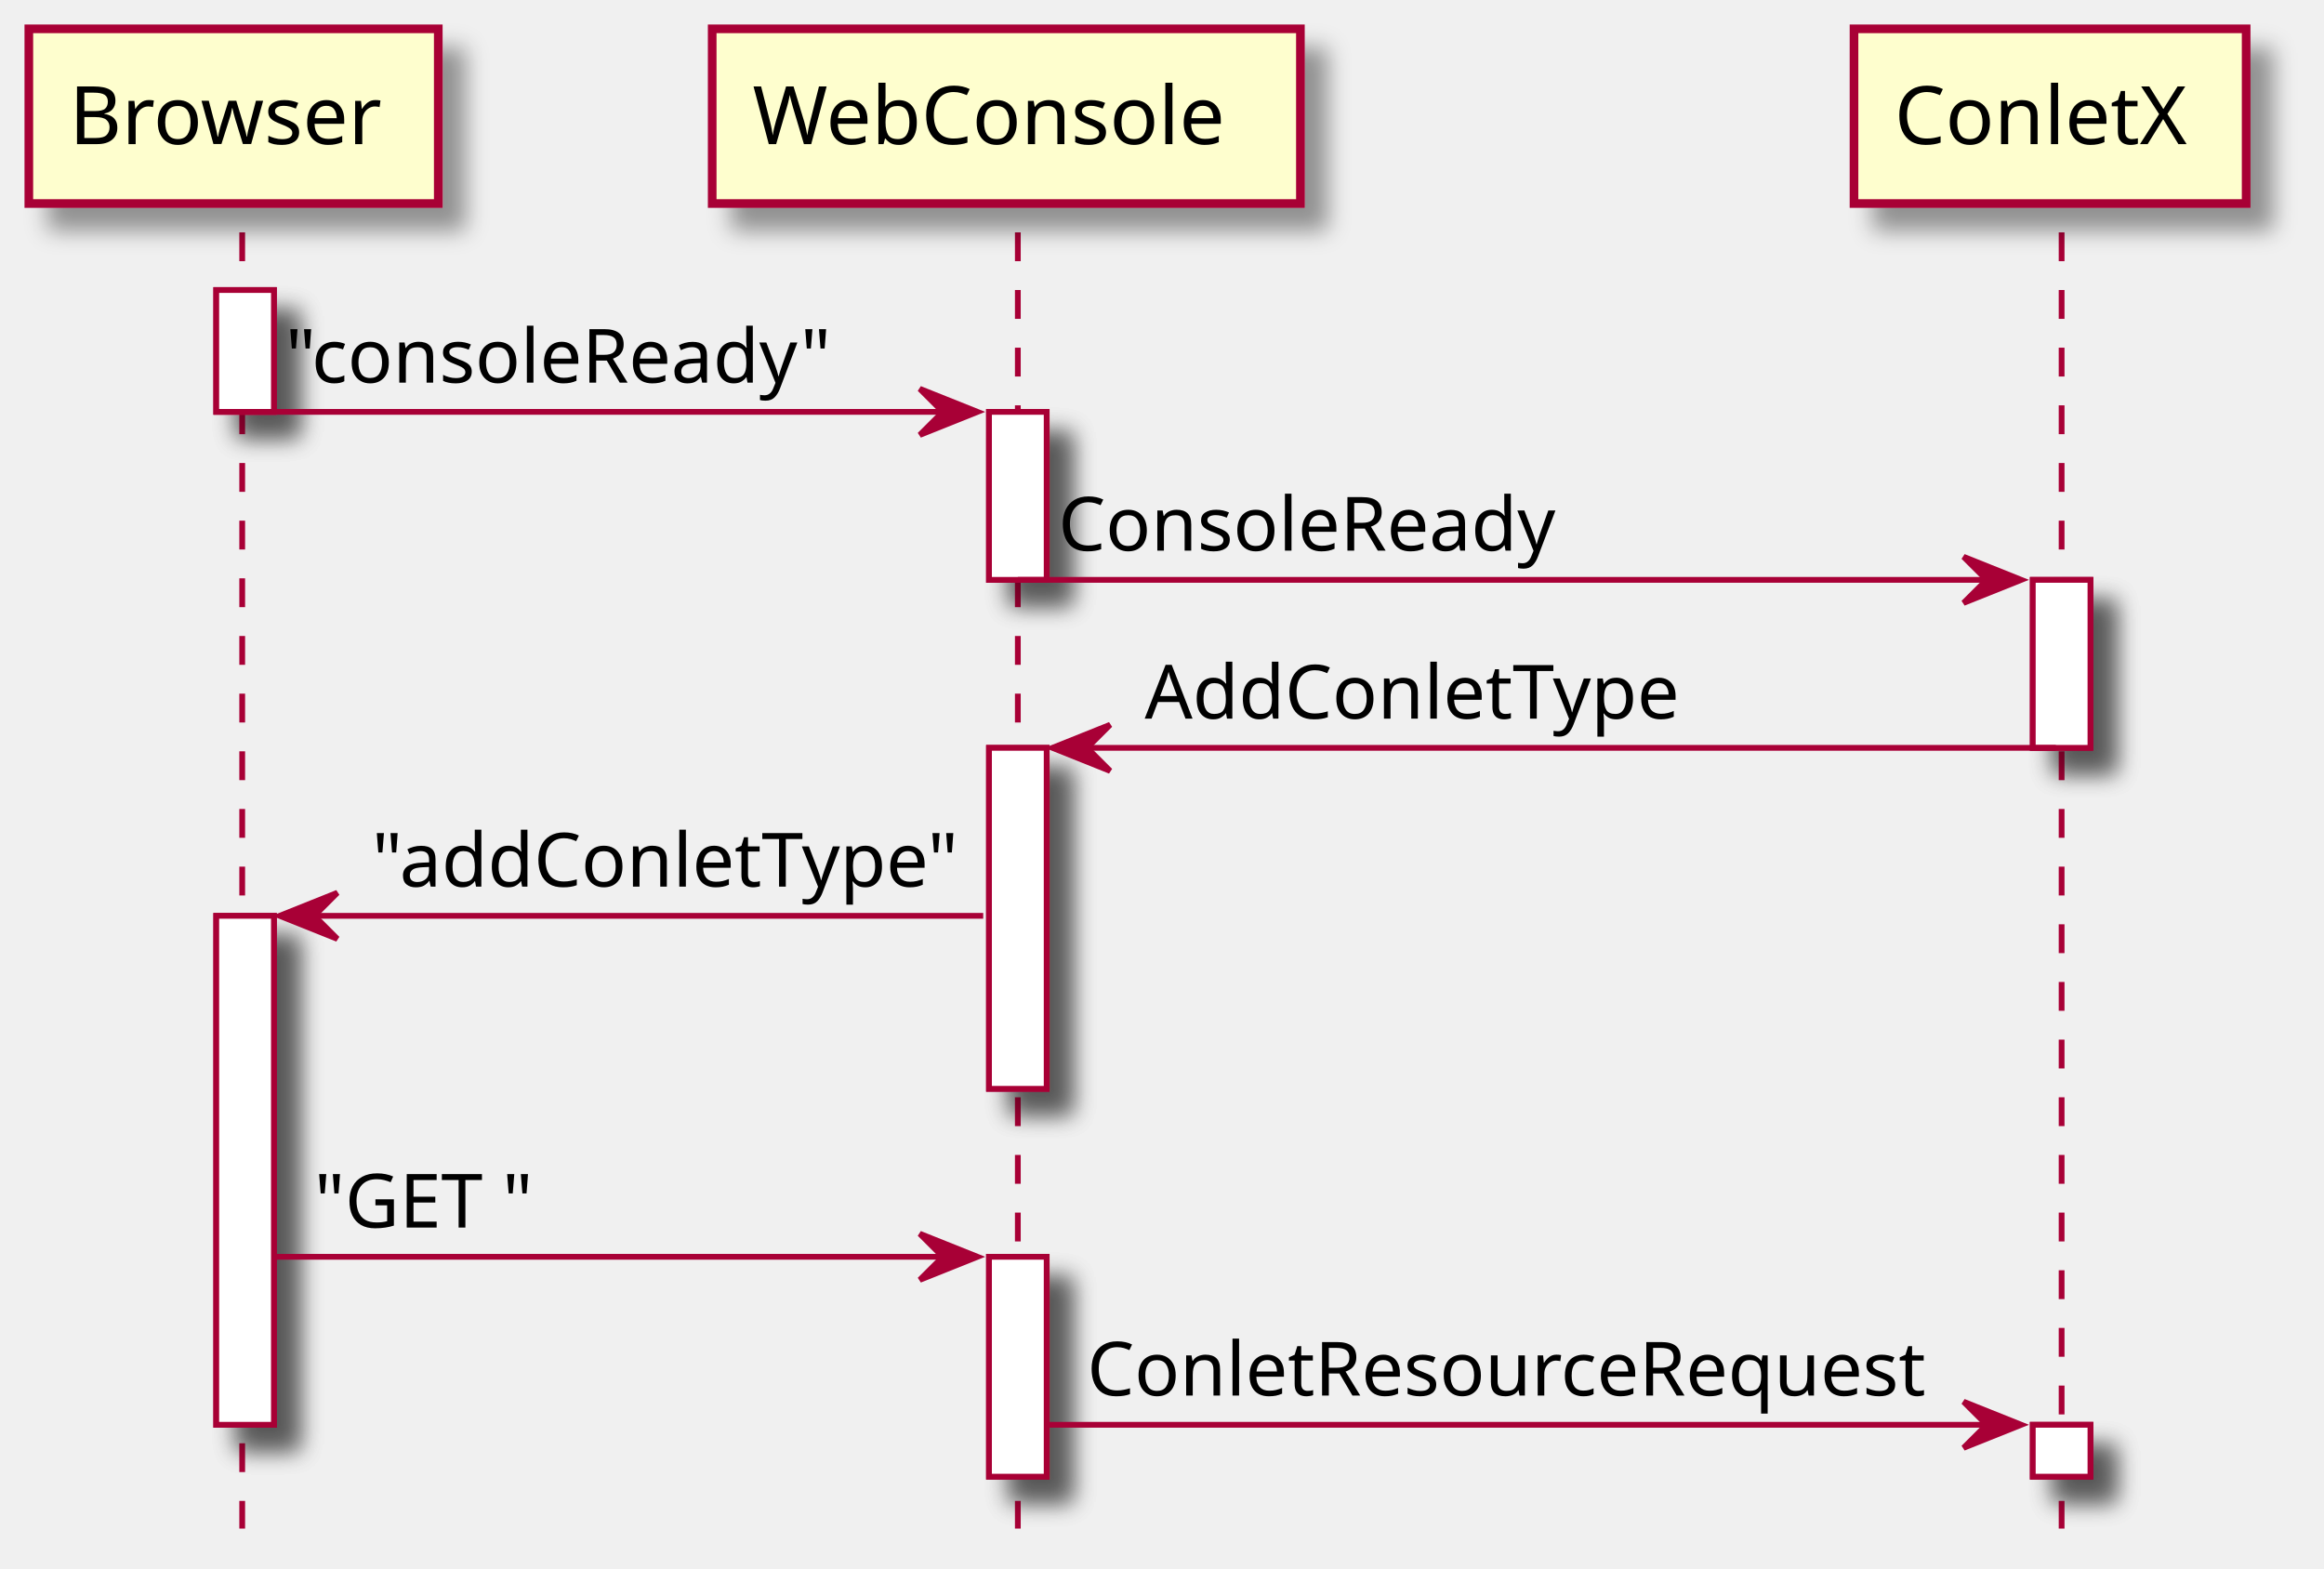
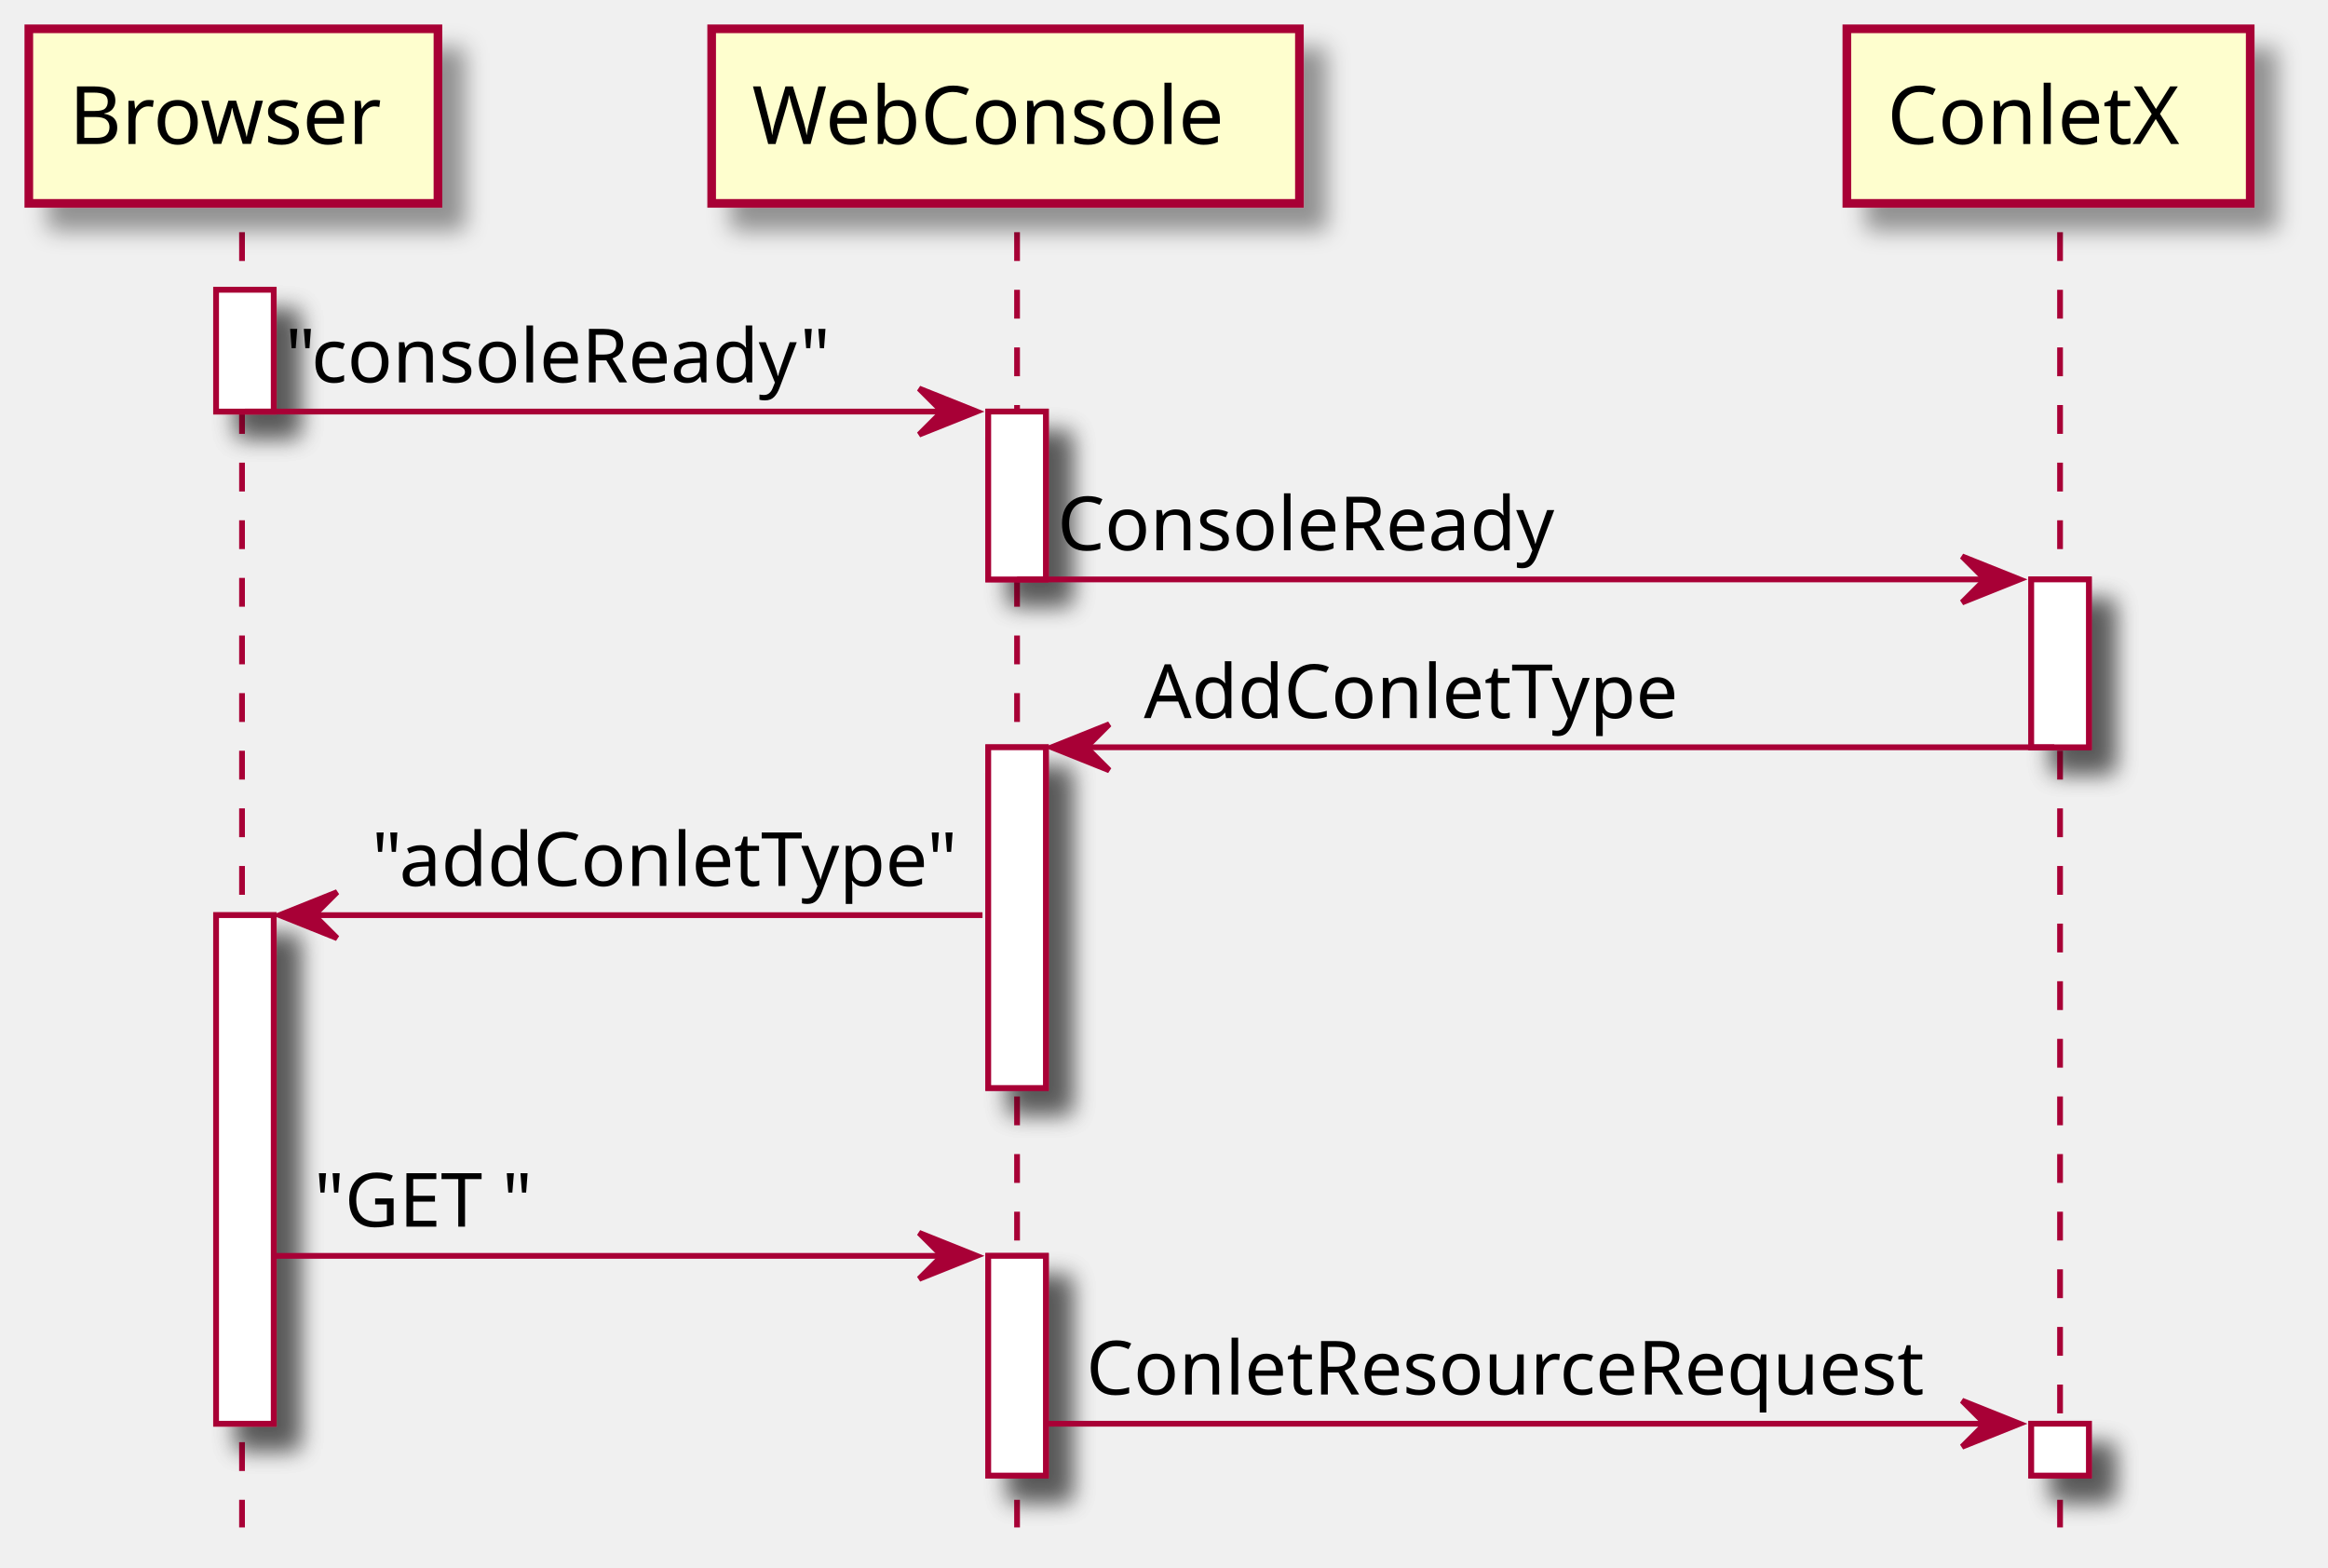
- <svg xmlns="http://www.w3.org/2000/svg" contentScriptType="application/ecmascript" contentStyleType="text/css" height="272px" preserveAspectRatio="none" style="width:403px;height:272px;background:#FFFFFF;" version="1.1" viewBox="0 0 403 272" width="403px" zoomAndPan="magnify">
+ <svg xmlns="http://www.w3.org/2000/svg" contentScriptType="application/ecmascript" contentStyleType="text/css" height="272px" preserveAspectRatio="none" style="width:404px;height:272px;background:#FFFFFF;" version="1.1" viewBox="0 0 404 272" width="404px" zoomAndPan="magnify">
  <defs>
    <filter height="300%" id="f1a8ocgl134uuv" width="300%" x="-1" y="-1">
      <feGaussianBlur result="blurOut" stdDeviation="2.0" />
      <feColorMatrix in="blurOut" result="blurOut2" type="matrix" values="0 0 0 0 0 0 0 0 0 0 0 0 0 0 0 0 0 0 .4 0" />
      <feOffset dx="4.0" dy="4.0" in="blurOut2" result="blurOut3" />
      <feBlend in="SourceGraphic" in2="blurOut3" mode="normal" />
    </filter>
  </defs>
  <g>
    <rect fill="#FFFFFF" filter="url(#f1a8ocgl134uuv)" height="21.133" style="stroke:#A80036;stroke-width:1.0;" width="10" x="37.5" y="50.297" />
    <rect fill="#FFFFFF" filter="url(#f1a8ocgl134uuv)" height="88.266" style="stroke:#A80036;stroke-width:1.0;" width="10" x="37.5" y="158.828" />
    <rect fill="#FFFFFF" filter="url(#f1a8ocgl134uuv)" height="29.133" style="stroke:#A80036;stroke-width:1.0;" width="10" x="171.5" y="71.43" />
    <rect fill="#FFFFFF" filter="url(#f1a8ocgl134uuv)" height="59.133" style="stroke:#A80036;stroke-width:1.0;" width="10" x="171.5" y="129.695" />
    <rect fill="#FFFFFF" filter="url(#f1a8ocgl134uuv)" height="38.133" style="stroke:#A80036;stroke-width:1.0;" width="10" x="171.5" y="217.961" />
    <rect fill="#FFFFFF" filter="url(#f1a8ocgl134uuv)" height="29.133" style="stroke:#A80036;stroke-width:1.0;" width="10" x="352.5" y="100.562" />
    <rect fill="#FFFFFF" filter="url(#f1a8ocgl134uuv)" height="9" style="stroke:#A80036;stroke-width:1.0;" width="10" x="352.5" y="247.094" />
    <line style="stroke:#A80036;stroke-width:1.0;stroke-dasharray:5.0,5.0;" x1="42" x2="42" y1="40.297" y2="265.094" />
    <line style="stroke:#A80036;stroke-width:1.0;stroke-dasharray:5.0,5.0;" x1="176.5" x2="176.5" y1="40.297" y2="265.094" />
    <line style="stroke:#A80036;stroke-width:1.0;stroke-dasharray:5.0,5.0;" x1="357.5" x2="357.5" y1="40.297" y2="265.094" />
    <rect fill="#FEFECE" filter="url(#f1a8ocgl134uuv)" height="30.297" style="stroke:#A80036;stroke-width:1.5;" width="71" x="5" y="5" />
    <text fill="#000000" font-family="sans-serif" font-size="14" lengthAdjust="spacing" textLength="57" x="12" y="24.995">Browser</text>
    <rect fill="#FEFECE" filter="url(#f1a8ocgl134uuv)" height="30.297" style="stroke:#A80036;stroke-width:1.5;" width="102" x="123.5" y="5" />
    <text fill="#000000" font-family="sans-serif" font-size="14" lengthAdjust="spacing" textLength="88" x="130.5" y="24.995">WebConsole</text>
-     <rect fill="#FEFECE" filter="url(#f1a8ocgl134uuv)" height="30.297" style="stroke:#A80036;stroke-width:1.5;" width="68" x="321.5" y="5" />
-     <text fill="#000000" font-family="sans-serif" font-size="14" lengthAdjust="spacing" textLength="54" x="328.5" y="24.995">ConletX</text>
+     <rect fill="#FEFECE" filter="url(#f1a8ocgl134uuv)" height="30.297" style="stroke:#A80036;stroke-width:1.5;" width="70" x="320.5" y="5" />
+     <text fill="#000000" font-family="sans-serif" font-size="14" lengthAdjust="spacing" textLength="56" x="327.5" y="24.995">ConletX</text>
    <rect fill="#FFFFFF" filter="url(#f1a8ocgl134uuv)" height="21.133" style="stroke:#A80036;stroke-width:1.0;" width="10" x="37.5" y="50.297" />
    <rect fill="#FFFFFF" filter="url(#f1a8ocgl134uuv)" height="88.266" style="stroke:#A80036;stroke-width:1.0;" width="10" x="37.5" y="158.828" />
    <rect fill="#FFFFFF" filter="url(#f1a8ocgl134uuv)" height="29.133" style="stroke:#A80036;stroke-width:1.0;" width="10" x="171.5" y="71.43" />
    <rect fill="#FFFFFF" filter="url(#f1a8ocgl134uuv)" height="59.133" style="stroke:#A80036;stroke-width:1.0;" width="10" x="171.5" y="129.695" />
    <rect fill="#FFFFFF" filter="url(#f1a8ocgl134uuv)" height="38.133" style="stroke:#A80036;stroke-width:1.0;" width="10" x="171.5" y="217.961" />
    <rect fill="#FFFFFF" filter="url(#f1a8ocgl134uuv)" height="29.133" style="stroke:#A80036;stroke-width:1.0;" width="10" x="352.5" y="100.562" />
    <rect fill="#FFFFFF" filter="url(#f1a8ocgl134uuv)" height="9" style="stroke:#A80036;stroke-width:1.0;" width="10" x="352.5" y="247.094" />
    <polygon fill="#A80036" points="159.5,67.43,169.5,71.43,159.5,75.43,163.5,71.43" style="stroke:#A80036;stroke-width:1.0;" />
    <line style="stroke:#A80036;stroke-width:1.0;" x1="42.5" x2="165.5" y1="71.43" y2="71.43" />
    <text fill="#000000" font-family="sans-serif" font-size="13" lengthAdjust="spacing" textLength="98" x="49.5" y="66.364">"consoleReady"</text>
    <polygon fill="#A80036" points="340.5,96.562,350.5,100.562,340.5,104.562,344.5,100.562" style="stroke:#A80036;stroke-width:1.0;" />
    <line style="stroke:#A80036;stroke-width:1.0;" x1="176.5" x2="346.5" y1="100.562" y2="100.562" />
    <text fill="#000000" font-family="sans-serif" font-size="13" lengthAdjust="spacing" textLength="90" x="183.5" y="95.497">ConsoleReady</text>
    <polygon fill="#A80036" points="192.5,125.695,182.5,129.695,192.5,133.695,188.5,129.695" style="stroke:#A80036;stroke-width:1.0;" />
    <line style="stroke:#A80036;stroke-width:1.0;" x1="186.5" x2="356.5" y1="129.695" y2="129.695" />
    <text fill="#000000" font-family="sans-serif" font-size="13" lengthAdjust="spacing" textLength="96" x="198.5" y="124.629">AddConletType</text>
    <polygon fill="#A80036" points="58.5,154.828,48.5,158.828,58.5,162.828,54.5,158.828" style="stroke:#A80036;stroke-width:1.0;" />
    <line style="stroke:#A80036;stroke-width:1.0;" x1="52.5" x2="170.5" y1="158.828" y2="158.828" />
    <text fill="#000000" font-family="sans-serif" font-size="13" lengthAdjust="spacing" textLength="105" x="64.5" y="153.762">"addConletType"</text>
    <polygon fill="#A80036" points="159.5,213.961,169.5,217.961,159.5,221.961,163.5,217.961" style="stroke:#A80036;stroke-width:1.0;" />
    <line style="stroke:#A80036;stroke-width:1.0;" x1="47.5" x2="165.5" y1="217.961" y2="217.961" />
    <text fill="#000000" font-family="sans-serif" font-size="13" lengthAdjust="spacing" textLength="39" x="54.5" y="212.895">"GET "</text>
    <polygon fill="#A80036" points="340.5,243.094,350.5,247.094,340.5,251.094,344.5,247.094" style="stroke:#A80036;stroke-width:1.0;" />
    <line style="stroke:#A80036;stroke-width:1.0;" x1="181.5" x2="346.5" y1="247.094" y2="247.094" />
    <text fill="#000000" font-family="sans-serif" font-size="13" lengthAdjust="spacing" textLength="152" x="188.5" y="242.028">ConletResourceRequest</text>
  </g>
</svg>
